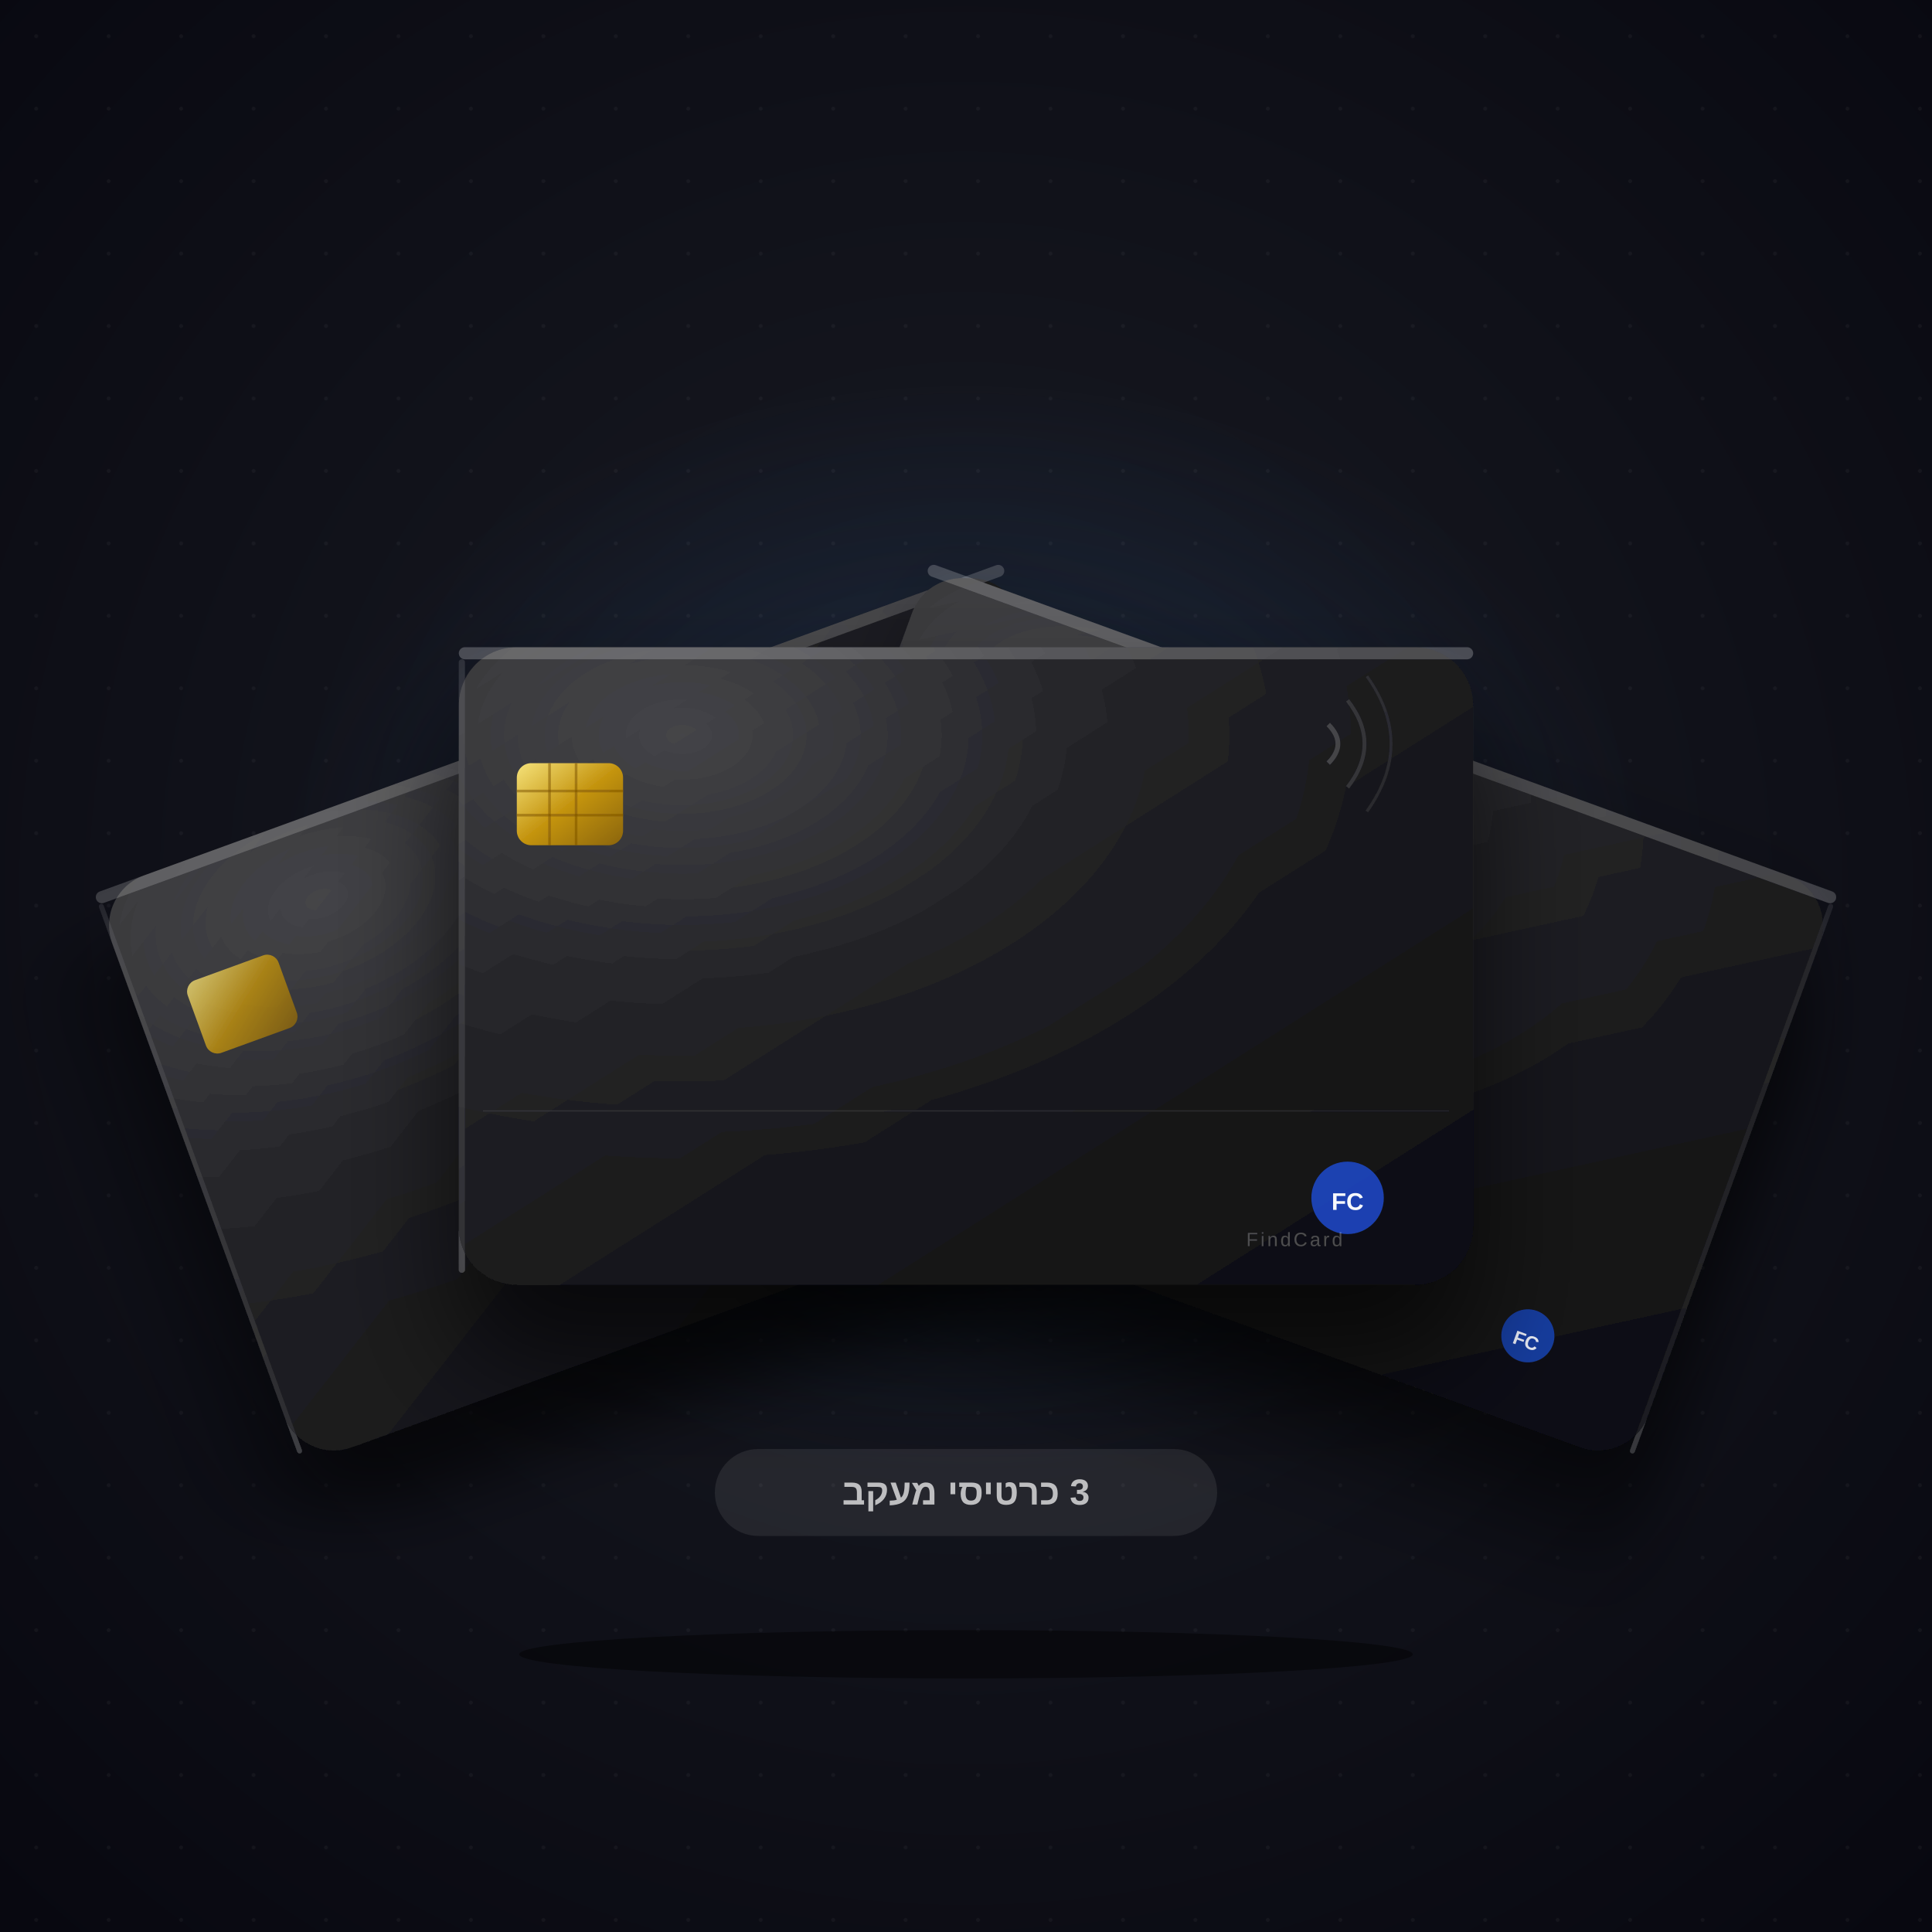
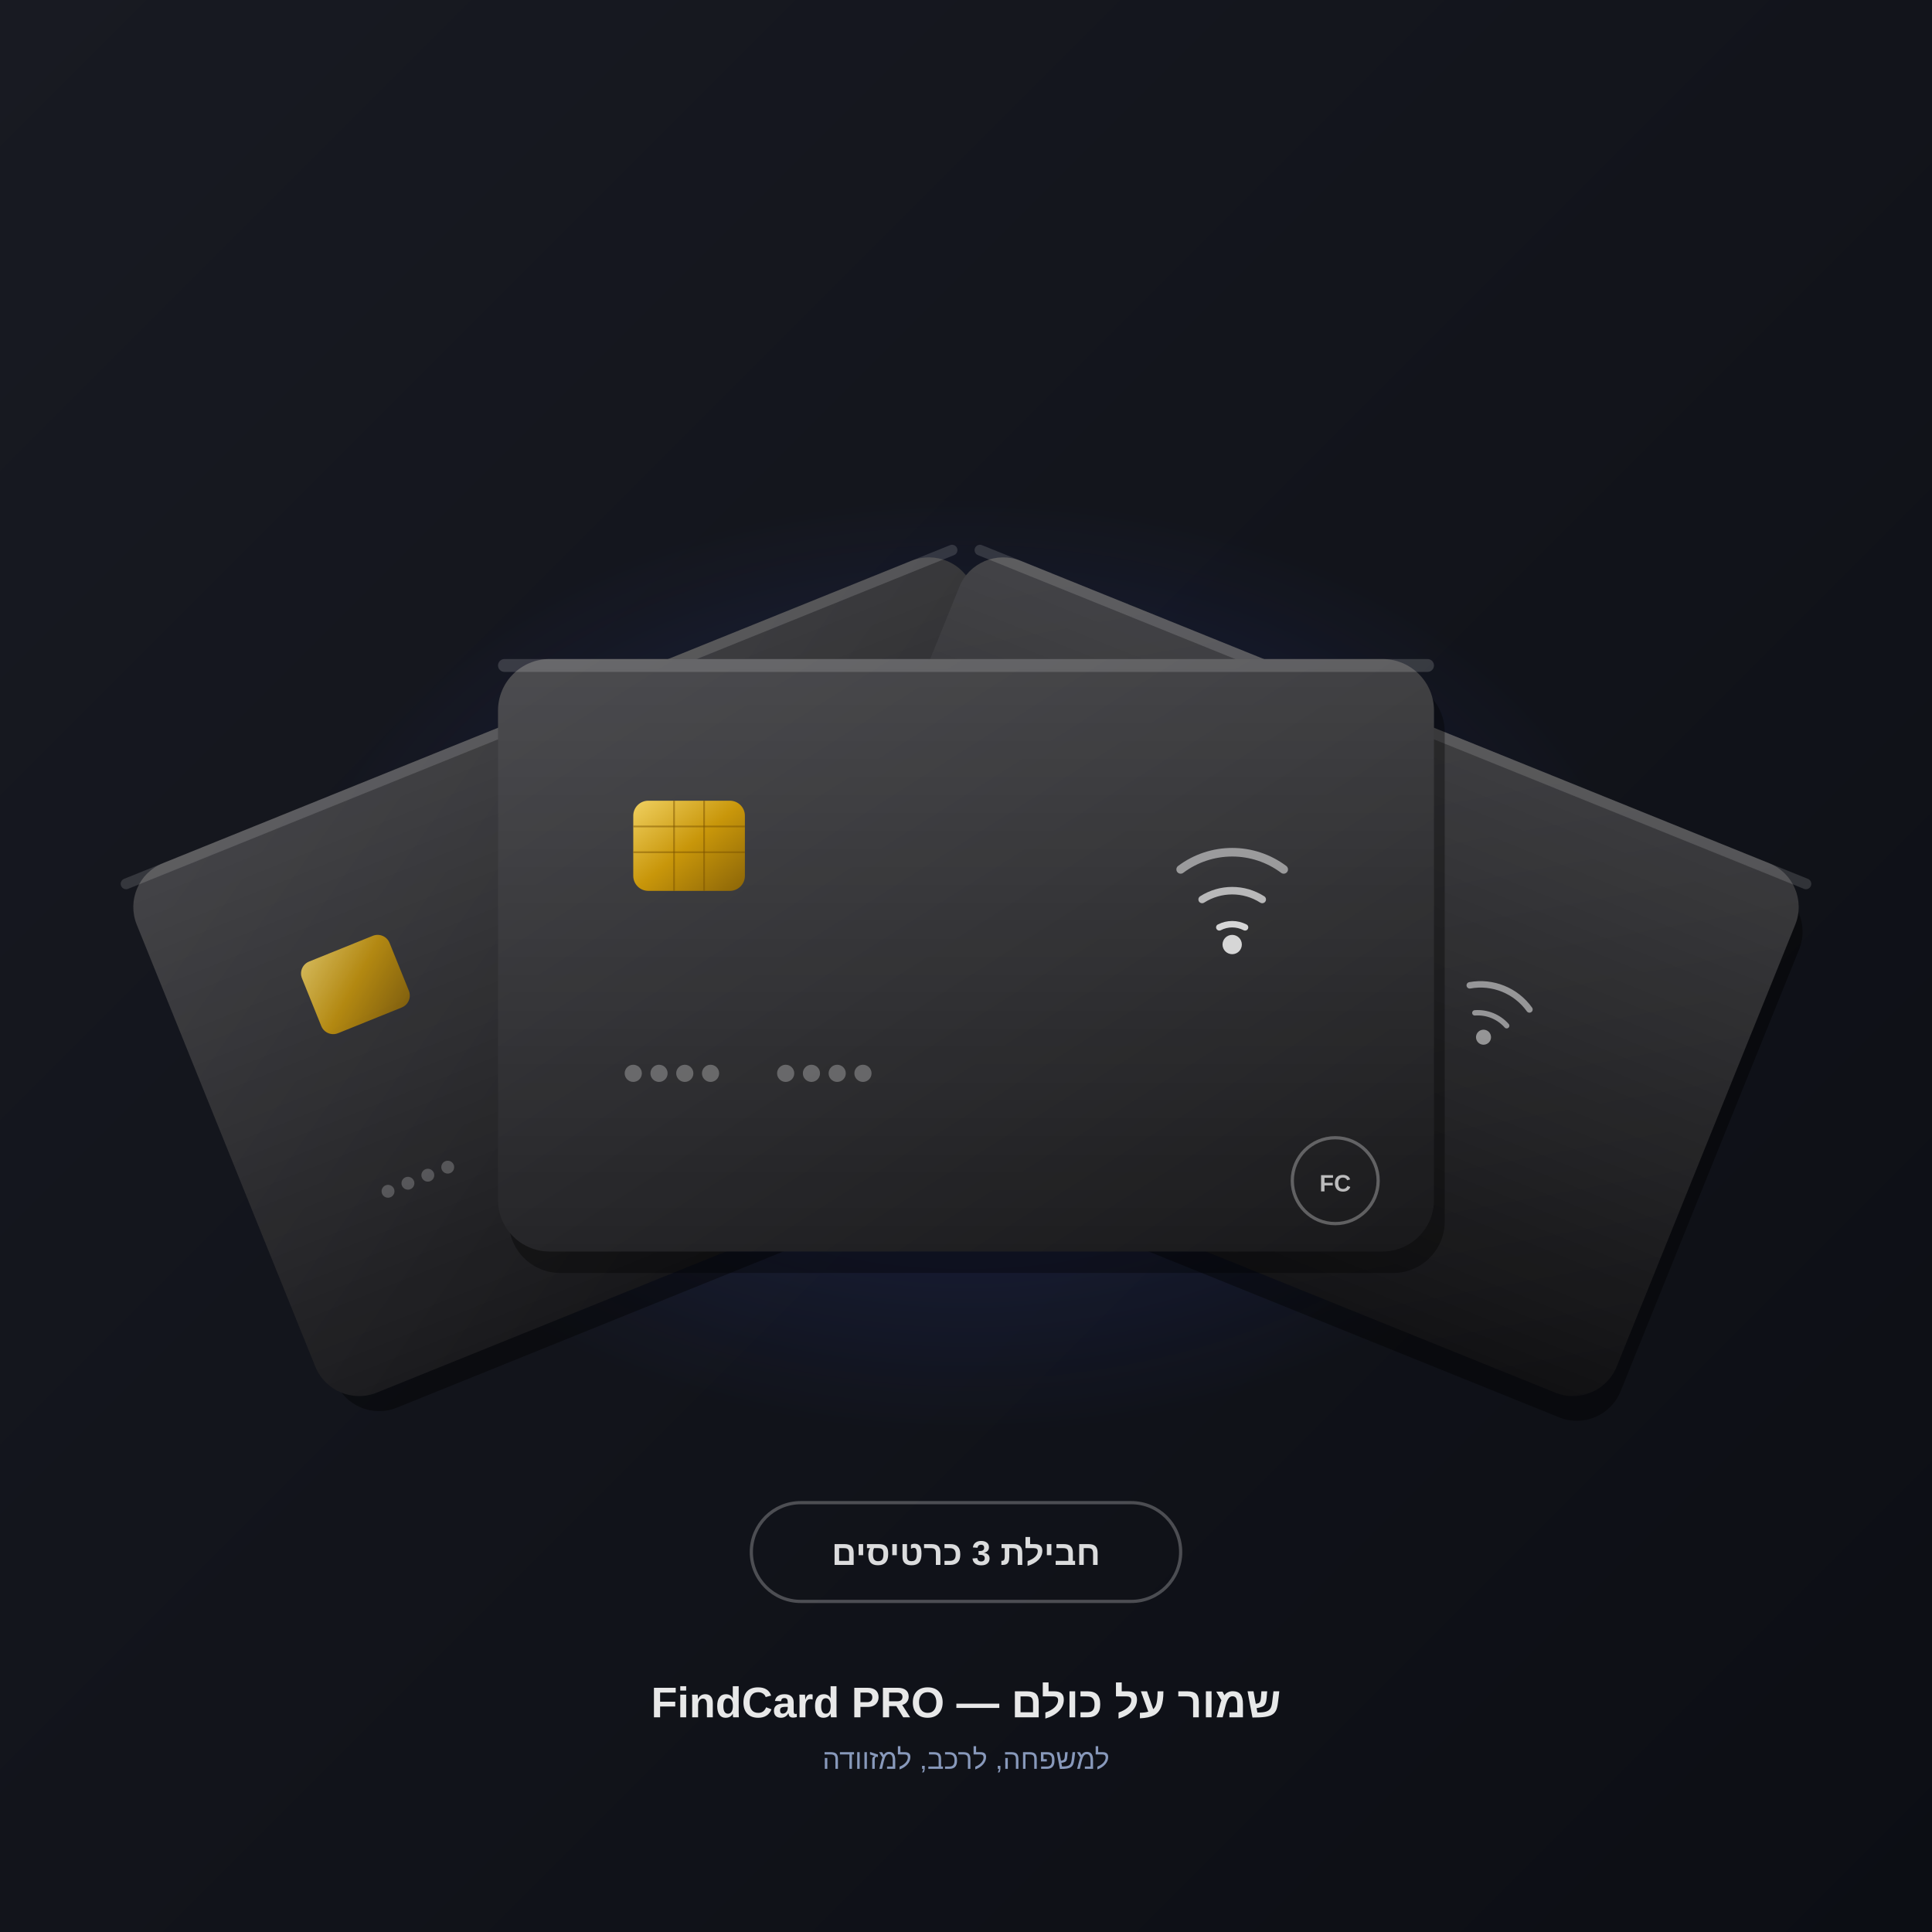
- <svg xmlns="http://www.w3.org/2000/svg" viewBox="0 0 800 800">
+ <svg xmlns="http://www.w3.org/2000/svg" viewBox="0 0 900 900" shape-rendering="geometricPrecision" text-rendering="geometricPrecision">
  <defs>
-     <radialGradient id="p3bg" cx="50%" cy="46%" r="72%">
-       <stop offset="0%" stop-color="#1A1C24" />
-       <stop offset="60%" stop-color="#0F1018" />
-       <stop offset="100%" stop-color="#080810" />
-     </radialGradient>
-     <radialGradient id="p3glow" cx="50%" cy="46%" r="48%">
-       <stop offset="0%" stop-color="#1E3A5F" stop-opacity="0.55" />
-       <stop offset="100%" stop-color="#1E3A5F" stop-opacity="0" />
-     </radialGradient>
-     <linearGradient id="p3card" x1="0%" y1="0%" x2="100%" y2="100%">
-       <stop offset="0%" stop-color="#2C2C30" />
-       <stop offset="45%" stop-color="#1C1C20" />
-       <stop offset="100%" stop-color="#0E0E12" />
+     <linearGradient id="bg3" x1="0%" y1="0%" x2="100%" y2="100%">
+       <stop offset="0%" stop-color="#181A22" />
+       <stop offset="100%" stop-color="#0C0E14" />
    </linearGradient>
-     <radialGradient id="p3gloss" cx="22%" cy="14%" r="68%">
-       <stop offset="0%" stop-color="#FFFFFF" stop-opacity="0.14" />
-       <stop offset="55%" stop-color="#FFFFFF" stop-opacity="0.03" />
-       <stop offset="100%" stop-color="#FFFFFF" stop-opacity="0" />
-     </radialGradient>
-     <filter id="p3shadowL" x="-30%" y="-30%" width="160%" height="180%">
-       <feGaussianBlur in="SourceAlpha" stdDeviation="20" result="blur" />
-       <feOffset dx="-10" dy="28" in="blur" result="ob" />
-       <feComponentTransfer in="ob" result="s">
-         <feFuncA type="linear" slope="0.60" />
-       </feComponentTransfer>
-       <feMerge>
-         <feMergeNode in="s" />
-         <feMergeNode in="SourceGraphic" />
-       </feMerge>
-     </filter>
-     <filter id="p3shadowC" x="-30%" y="-30%" width="160%" height="180%">
-       <feGaussianBlur in="SourceAlpha" stdDeviation="24" result="blur" />
-       <feOffset dx="0" dy="32" in="blur" result="ob" />
-       <feComponentTransfer in="ob" result="s">
-         <feFuncA type="linear" slope="0.65" />
-       </feComponentTransfer>
-       <feMerge>
-         <feMergeNode in="s" />
-         <feMergeNode in="SourceGraphic" />
-       </feMerge>
-     </filter>
-     <filter id="p3shadowR" x="-30%" y="-30%" width="160%" height="180%">
-       <feGaussianBlur in="SourceAlpha" stdDeviation="20" result="blur" />
-       <feOffset dx="10" dy="28" in="blur" result="ob" />
-       <feComponentTransfer in="ob" result="s">
-         <feFuncA type="linear" slope="0.60" />
-       </feComponentTransfer>
-       <feMerge>
-         <feMergeNode in="s" />
-         <feMergeNode in="SourceGraphic" />
-       </feMerge>
-     </filter>
-     <linearGradient id="p3chip" x1="0%" y1="0%" x2="100%" y2="100%">
-       <stop offset="0%" stop-color="#F5E27A" />
-       <stop offset="50%" stop-color="#C4940F" />
+     <linearGradient id="cardL" x1="0%" y1="0%" x2="100%" y2="100%">
+       <stop offset="0%" stop-color="#28282C" />
+       <stop offset="100%" stop-color="#101012" />
+     </linearGradient>
+     <linearGradient id="cardC" x1="0%" y1="0%" x2="100%" y2="100%">
+       <stop offset="0%" stop-color="#323236" />
+       <stop offset="100%" stop-color="#18181A" />
+     </linearGradient>
+     <linearGradient id="cardR" x1="0%" y1="0%" x2="100%" y2="100%">
+       <stop offset="0%" stop-color="#28282C" />
+       <stop offset="100%" stop-color="#101012" />
+     </linearGradient>
+     <linearGradient id="chip3" x1="0%" y1="0%" x2="100%" y2="100%">
+       <stop offset="0%" stop-color="#F0D060" />
+       <stop offset="50%" stop-color="#C8960A" />
      <stop offset="100%" stop-color="#8B6508" />
    </linearGradient>
+     <linearGradient id="shine3" x1="0%" y1="0%" x2="0%" y2="100%">
+       <stop offset="0%" stop-color="#ffffff" stop-opacity="0.13" />
+       <stop offset="100%" stop-color="#ffffff" stop-opacity="0" />
+     </linearGradient>
+     <radialGradient id="glow3" cx="50%" cy="50%" r="50%">
+       <stop offset="0%" stop-color="#4060FF" stop-opacity="0.25" />
+       <stop offset="100%" stop-color="#4060FF" stop-opacity="0" />
+     </radialGradient>
  </defs>
-   <rect width="800" height="800" fill="url(#p3bg)" />
-   <ellipse cx="400" cy="400" rx="300" ry="240" fill="url(#p3glow)" />
-   <pattern id="p3dots" x="0" y="0" width="30" height="30" patternUnits="userSpaceOnUse">
-     <circle cx="15" cy="15" r="0.8" fill="white" opacity="0.04" />
-   </pattern>
-   <rect width="800" height="800" fill="url(#p3dots)" />
-   <g filter="url(#p3shadowL)" transform="translate(270, 420) rotate(-20)">
-     <rect x="-200" y="-126" width="400" height="252" rx="22" fill="url(#p3card)" />
-     <rect x="-200" y="-126" width="400" height="252" rx="22" fill="url(#p3gloss)" />
-     <rect x="-200" y="-126" width="400" height="5" rx="2.5" fill="white" opacity="0.18" />
-     <rect x="-200" y="-121" width="2" height="242" rx="1" fill="white" opacity="0.08" />
-     <rect x="-178" y="-78" width="40" height="32" rx="5" fill="url(#p3chip)" opacity="0.80" />
-     <circle cx="142" cy="90" r="11" fill="#1D4ED8" opacity="0.70" />
-     <text x="142" y="95" font-family="'Arial Black', Arial, sans-serif" font-size="8" font-weight="900" fill="white" text-anchor="middle" direction="ltr" opacity="0.90">FC</text>
+   <rect width="900" height="900" fill="url(#bg3)" />
+   <ellipse cx="450" cy="450" rx="320" ry="220" fill="url(#glow3)" />
+   <g transform="translate(300 455) rotate(-22)">
+     <rect x="-210" y="-133" width="420" height="266" rx="22" fill="#000" opacity="0.4" transform="translate(6,10)" />
+     <rect x="-210" y="-133" width="420" height="266" rx="22" fill="url(#cardL)" />
+     <rect x="-210" y="-133" width="420" height="266" rx="22" fill="url(#shine3)" />
+     <rect x="-210" y="-133" width="420" height="5" rx="2.5" fill="white" opacity="0.14" />
+     <rect x="-148" y="-65" width="44" height="36" rx="6" fill="url(#chip3)" opacity="0.85" />
+     <g fill="none" stroke="white" stroke-linecap="round" opacity="0.5">
+       <path d="M80,-28 A28,28 0 0,1 110,-28" stroke-width="3" />
+       <path d="M87,-17 A18,18 0 0,1 103,-17" stroke-width="2.5" />
+       <circle cx="95" cy="-8" r="3" fill="white" />
+     </g>
+     <g fill="white" opacity="0.22">
+       <circle cx="-148" cy="48" r="3" />
+       <circle cx="-138" cy="48" r="3" />
+       <circle cx="-128" cy="48" r="3" />
+       <circle cx="-118" cy="48" r="3" />
+     </g>
  </g>
-   <g filter="url(#p3shadowR)" transform="translate(530, 420) rotate(20)">
-     <rect x="-200" y="-126" width="400" height="252" rx="22" fill="url(#p3card)" />
-     <rect x="-200" y="-126" width="400" height="252" rx="22" fill="url(#p3gloss)" />
-     <rect x="-200" y="-126" width="400" height="5" rx="2.5" fill="white" opacity="0.18" />
-     <rect x="198" y="-121" width="2" height="242" rx="1" fill="white" opacity="0.06" />
-     <rect x="-178" y="-78" width="40" height="32" rx="5" fill="url(#p3chip)" opacity="0.80" />
-     <circle cx="142" cy="90" r="11" fill="#1D4ED8" opacity="0.70" />
-     <text x="142" y="95" font-family="'Arial Black', Arial, sans-serif" font-size="8" font-weight="900" fill="white" text-anchor="middle" direction="ltr" opacity="0.90">FC</text>
+   <g transform="translate(600 455) rotate(22)">
+     <rect x="-210" y="-133" width="420" height="266" rx="22" fill="#000" opacity="0.4" transform="translate(6,10)" />
+     <rect x="-210" y="-133" width="420" height="266" rx="22" fill="url(#cardR)" />
+     <rect x="-210" y="-133" width="420" height="266" rx="22" fill="url(#shine3)" />
+     <rect x="-210" y="-133" width="420" height="5" rx="2.5" fill="white" opacity="0.14" />
+     <rect x="-148" y="-65" width="44" height="36" rx="6" fill="url(#chip3)" opacity="0.85" />
+     <g fill="none" stroke="white" stroke-linecap="round" opacity="0.5">
+       <path d="M80,-28 A28,28 0 0,1 110,-28" stroke-width="3" />
+       <path d="M87,-17 A18,18 0 0,1 103,-17" stroke-width="2.5" />
+       <circle cx="95" cy="-8" r="3" fill="white" />
+     </g>
+     <g fill="white" opacity="0.22">
+       <circle cx="-148" cy="48" r="3" />
+       <circle cx="-138" cy="48" r="3" />
+       <circle cx="-128" cy="48" r="3" />
+       <circle cx="-118" cy="48" r="3" />
+     </g>
  </g>
-   <g filter="url(#p3shadowC)" transform="translate(400, 400) rotate(0)">
-     <rect x="-210" y="-132" width="420" height="264" rx="24" fill="url(#p3card)" />
-     <rect x="-210" y="-132" width="420" height="264" rx="24" fill="url(#p3gloss)" />
-     <rect x="-210" y="-132" width="420" height="5" rx="2.5" fill="white" opacity="0.22" />
-     <rect x="-210" y="-127" width="2.5" height="254" rx="1.2" fill="white" opacity="0.10" />
-     <rect x="-186" y="-84" width="44" height="34" rx="6" fill="url(#p3chip)" />
-     <rect x="-186" y="-73" width="44" height="1.1" fill="#7A4F00" opacity="0.50" />
-     <rect x="-186" y="-63" width="44" height="1.1" fill="#7A4F00" opacity="0.50" />
-     <rect x="-173" y="-84" width="1.1" height="34" fill="#7A4F00" opacity="0.50" />
-     <rect x="-162" y="-84" width="1.1" height="34" fill="#7A4F00" opacity="0.50" />
-     <path d="M150 -100 Q158 -92 150 -84" stroke="white" stroke-width="2" fill="none" opacity="0.18" />
-     <path d="M158 -110 Q172 -92 158 -74" stroke="white" stroke-width="1.6" fill="none" opacity="0.12" />
-     <path d="M166 -120 Q186 -92 166 -64" stroke="white" stroke-width="1.2" fill="none" opacity="0.08" />
-     <line x1="-200" y1="60" x2="200" y2="60" stroke="white" stroke-width="0.5" opacity="0.09" />
-     <circle cx="158" cy="96" r="15" fill="#1D4ED8" opacity="0.80" />
-     <text x="158" y="101" font-family="'Arial Black', Arial, sans-serif" font-size="10" font-weight="900" fill="white" text-anchor="middle" direction="ltr" opacity="0.96">FC</text>
-     <text x="136" y="116" font-family="Arial, sans-serif" font-size="8" fill="white" text-anchor="middle" direction="ltr" opacity="0.25" letter-spacing="1">FindCard</text>
+   <g transform="translate(450 445) rotate(0)">
+     <rect x="-218" y="-138" width="436" height="276" rx="24" fill="#000" opacity="0.35" transform="translate(5,10)" />
+     <rect x="-218" y="-138" width="436" height="276" rx="24" fill="url(#cardC)" />
+     <rect x="-218" y="-138" width="436" height="276" rx="24" fill="url(#shine3)" />
+     <rect x="-218" y="-138" width="436" height="6" rx="3" fill="white" opacity="0.16" />
+     <rect x="-155" y="-72" width="52" height="42" rx="7" fill="url(#chip3)" />
+     <line x1="-155" y1="-60" x2="-103" y2="-60" stroke="#7A5200" stroke-width="0.8" opacity="0.5" />
+     <line x1="-155" y1="-48" x2="-103" y2="-48" stroke="#7A5200" stroke-width="0.8" opacity="0.5" />
+     <line x1="-136" y1="-72" x2="-136" y2="-30" stroke="#7A5200" stroke-width="0.8" opacity="0.5" />
+     <line x1="-122" y1="-72" x2="-122" y2="-30" stroke="#7A5200" stroke-width="0.8" opacity="0.5" />
+     <g fill="none" stroke="white" stroke-linecap="round">
+       <path d="M100,-40 A40,40 0 0,1 148,-40" stroke-width="4" opacity="0.5" />
+       <path d="M110,-26 A26,26 0 0,1 138,-26" stroke-width="3.5" opacity="0.65" />
+       <path d="M118,-13 A13,13 0 0,1 130,-13" stroke-width="3" opacity="0.8" />
+       <circle cx="124" cy="-5" r="4" fill="white" opacity="0.8" />
+     </g>
+     <g fill="white" opacity="0.28">
+       <circle cx="-155" cy="55" r="4" />
+       <circle cx="-143" cy="55" r="4" />
+       <circle cx="-131" cy="55" r="4" />
+       <circle cx="-119" cy="55" r="4" />
+       <circle cx="-84" cy="55" r="4" />
+       <circle cx="-72" cy="55" r="4" />
+       <circle cx="-60" cy="55" r="4" />
+       <circle cx="-48" cy="55" r="4" />
+     </g>
+     <circle cx="172" cy="105" r="20" fill="none" stroke="white" stroke-width="1.5" opacity="0.3" />
+     <text x="172" y="110" font-family="Arial" font-size="11" font-weight="700" fill="white" opacity="0.7" text-anchor="middle">FC</text>
  </g>
-   <rect x="296" y="600" width="208" height="36" rx="18" fill="white" opacity="0.08" />
-   <text x="400" y="623" font-family="Arial, sans-serif" font-size="15" font-weight="700" fill="white" text-anchor="middle" opacity="0.70" direction="rtl">3 כרטיסי מעקב</text>
-   <ellipse cx="400" cy="685" rx="185" ry="10" fill="black" opacity="0.45" />
+   <rect x="350" y="700" width="200" height="46" rx="23" fill="none" stroke="white" stroke-width="1.5" opacity="0.25" />
+   <text x="450" y="729" font-family="Arial, sans-serif" font-size="16" font-weight="700" fill="white" opacity="0.85" text-anchor="middle">חבילת 3 כרטיסים</text>
+   <text x="450" y="800" font-family="Arial, sans-serif" font-size="20" font-weight="700" fill="white" text-anchor="middle" opacity="0.9">FindCard PRO — שמור על כולם</text>
+   <text x="450" y="824" font-family="Arial, sans-serif" font-size="13" fill="#8899BB" text-anchor="middle">למשפחה, לרכב, למזוודה</text>
</svg>
